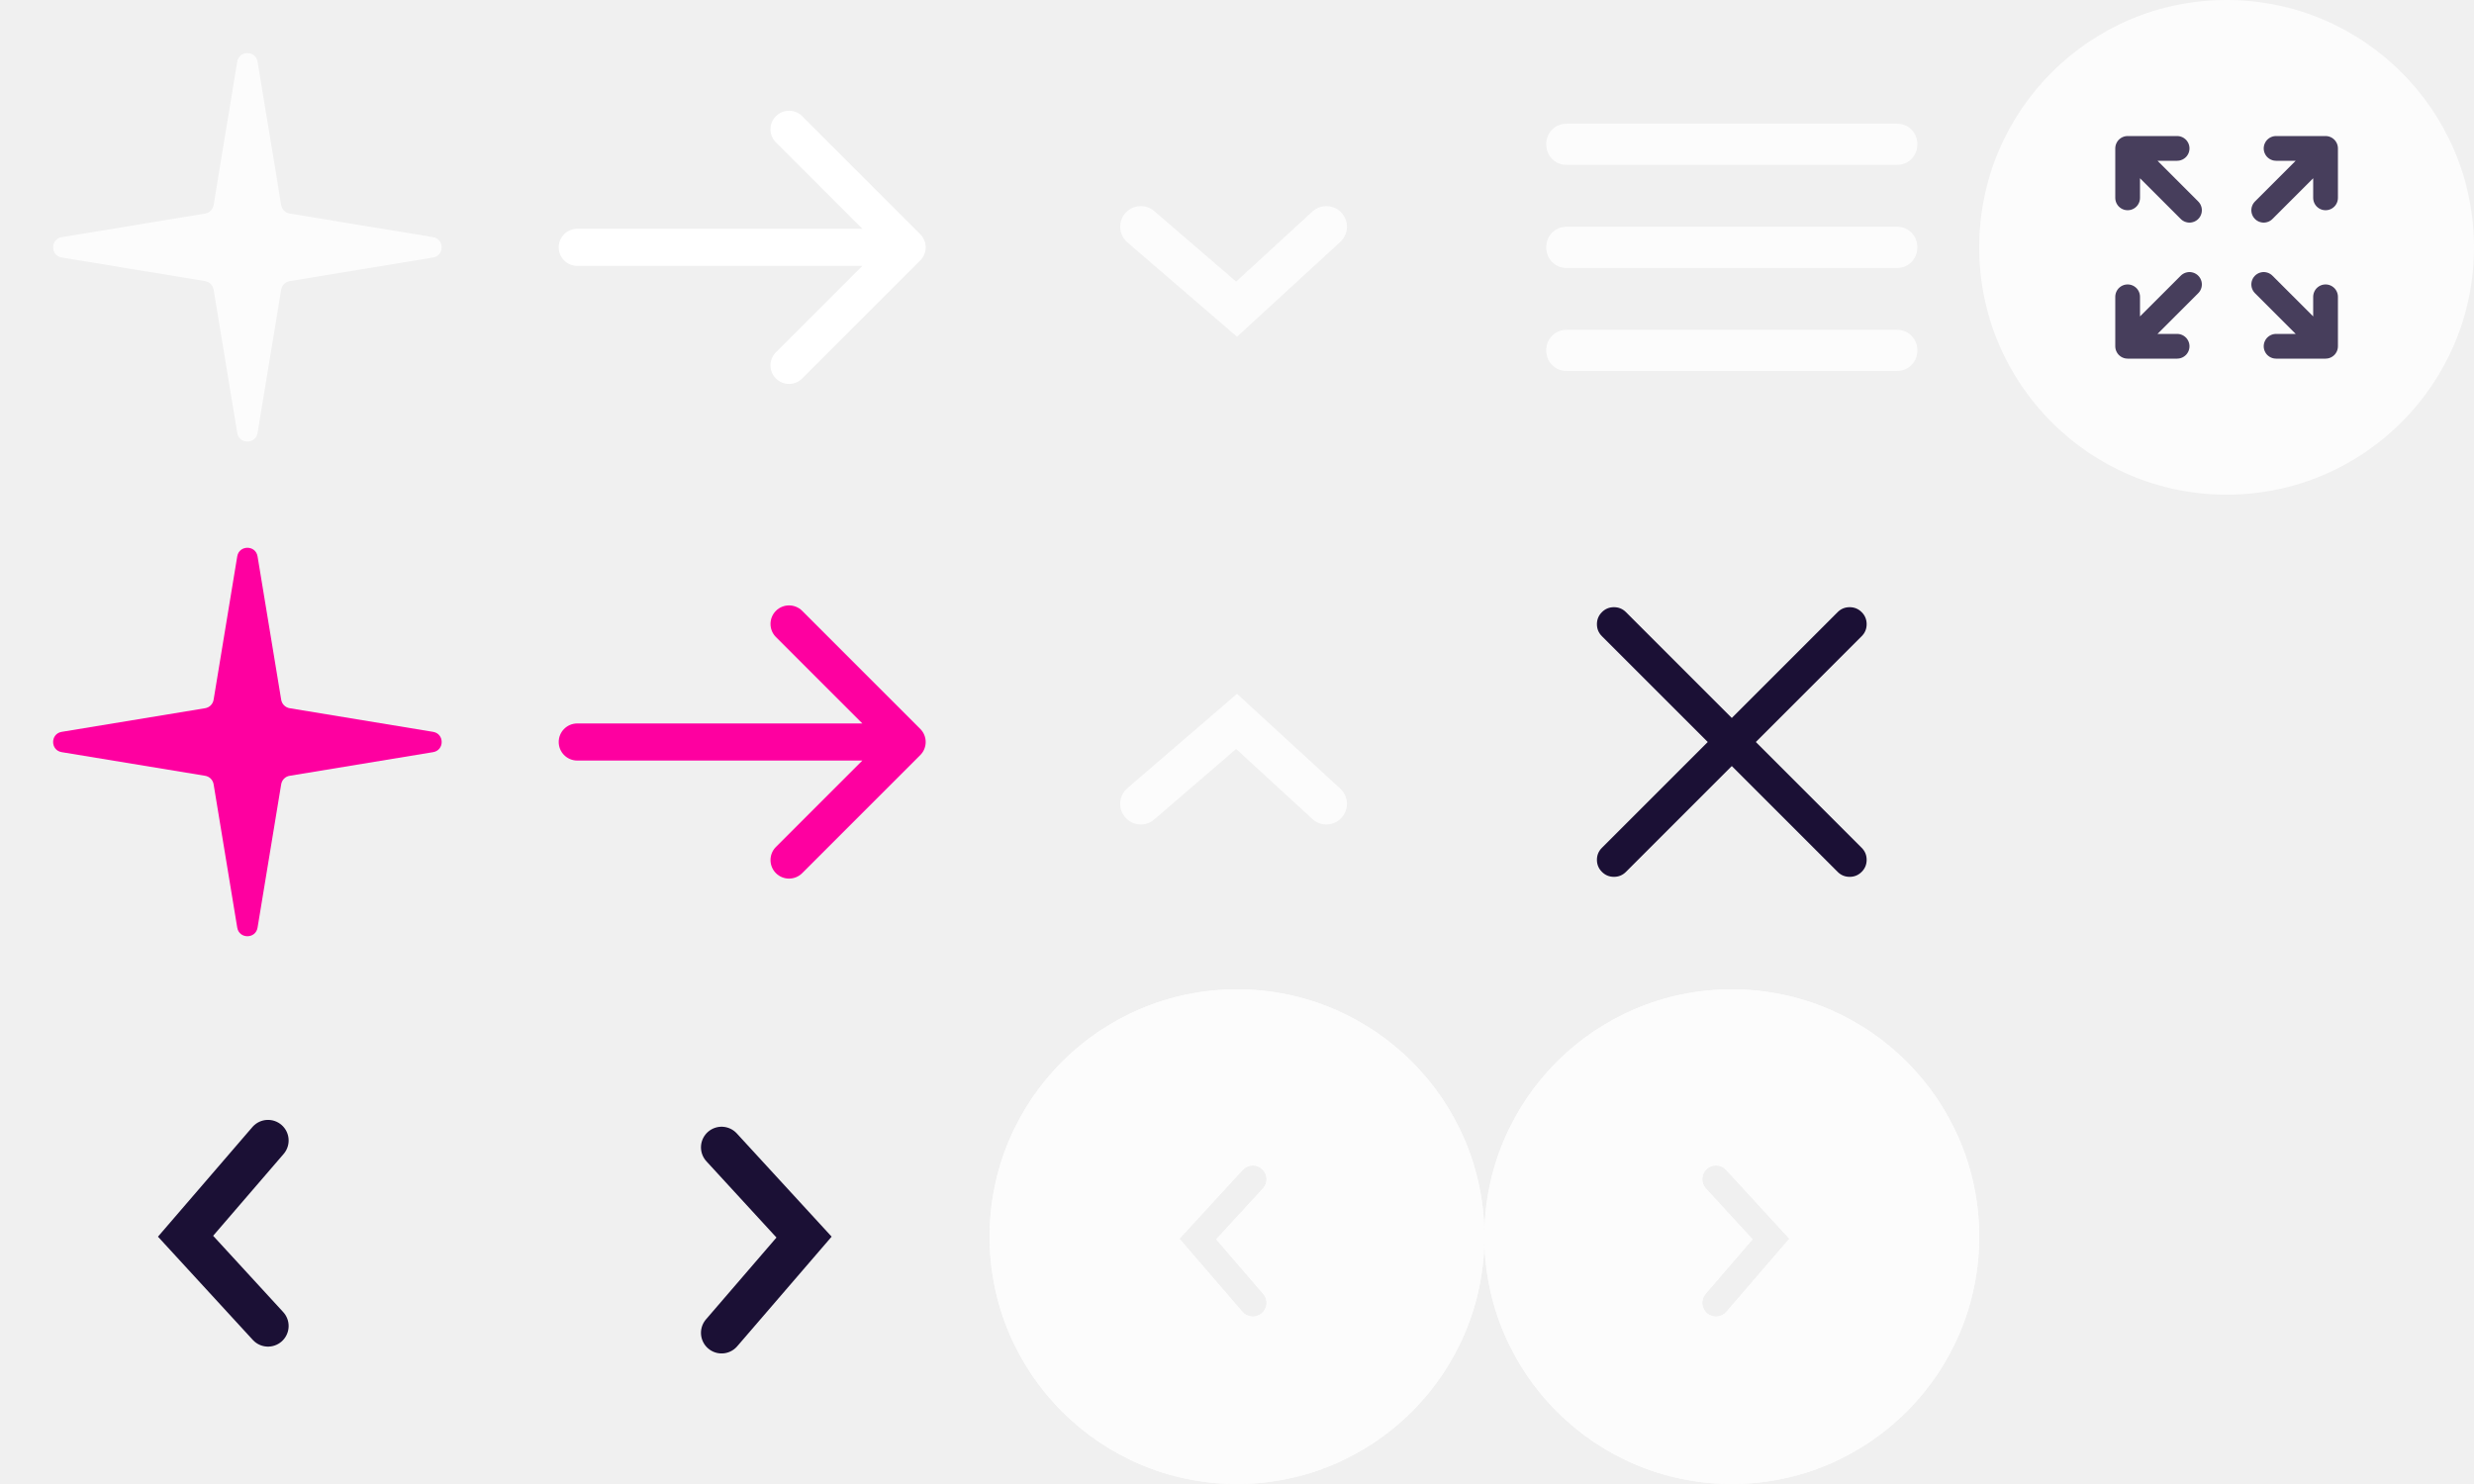
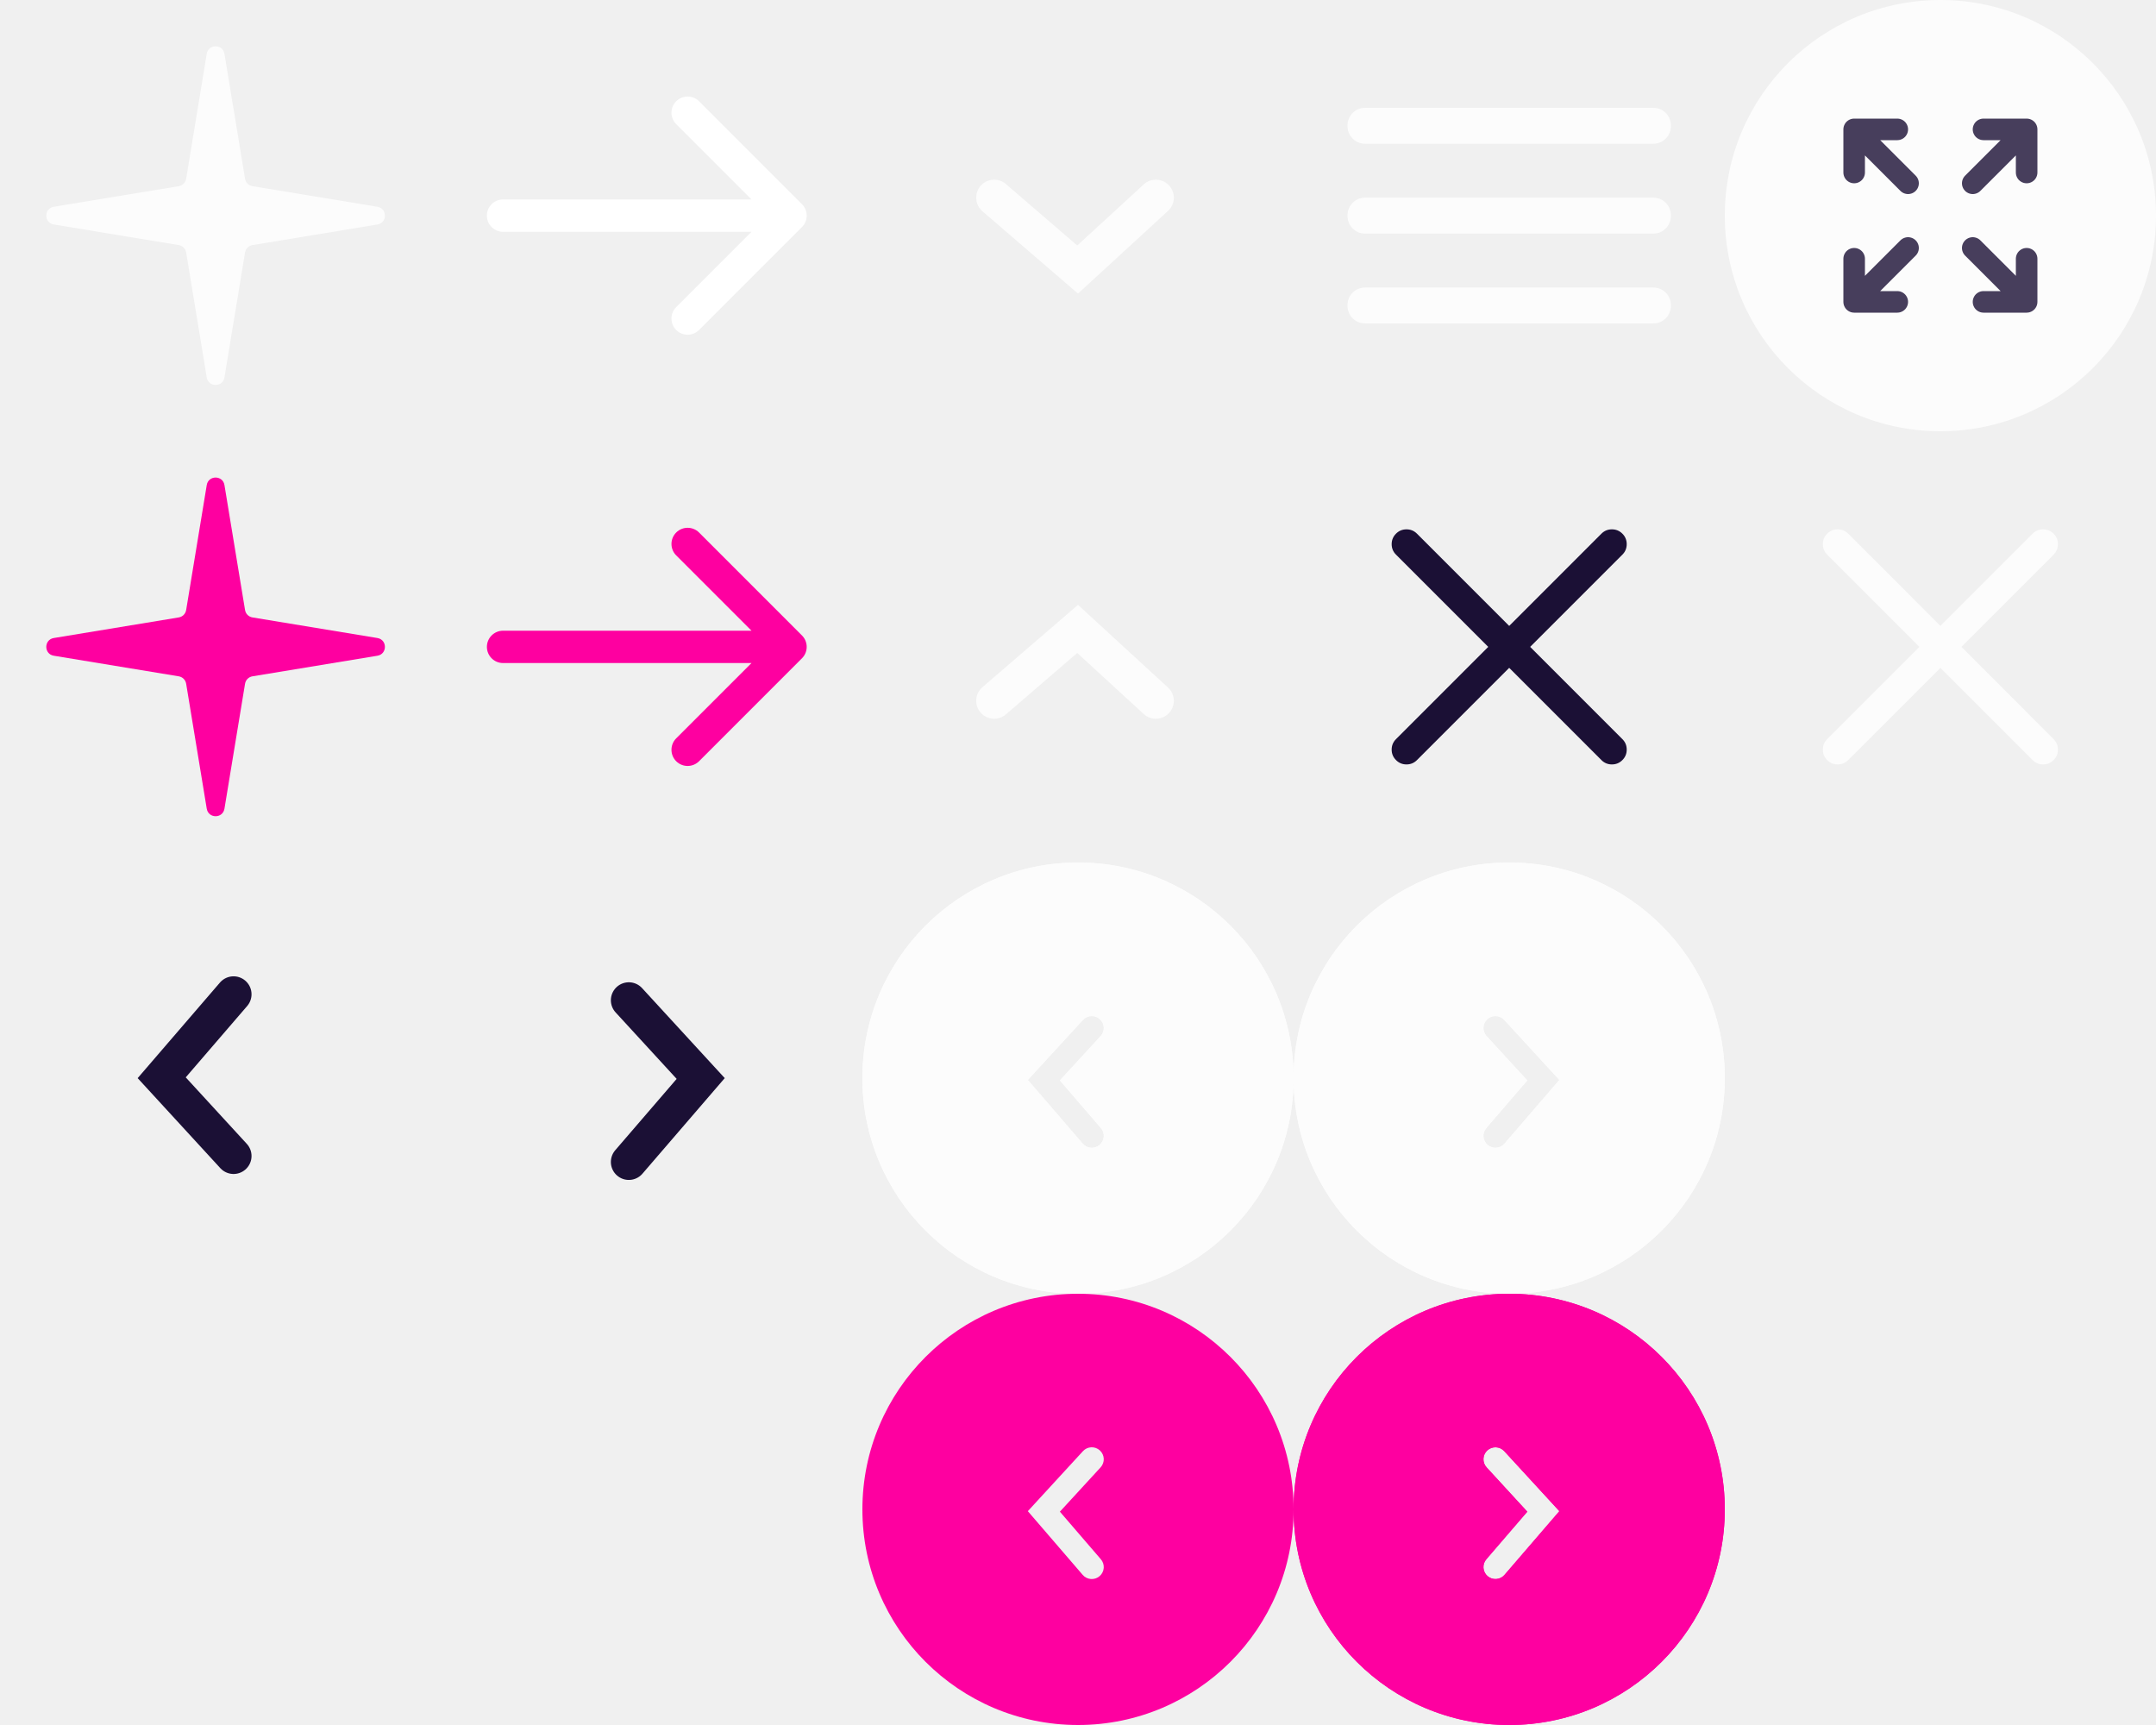
- <svg xmlns="http://www.w3.org/2000/svg" width="120" height="72" viewBox="0 0 120 72" fill="none">
+ <svg xmlns="http://www.w3.org/2000/svg" width="120" height="96" viewBox="0 0 120 96" fill="none">
  <g clip-path="url(#clip0_4014_6997)">
    <path d="M11.507 2.995C11.599 2.437 12.401 2.437 12.493 2.995L13.639 9.949C13.674 10.161 13.839 10.326 14.051 10.361L21.005 11.507C21.563 11.599 21.563 12.401 21.005 12.493L14.051 13.639C13.839 13.674 13.674 13.839 13.639 14.051L12.493 21.005C12.401 21.563 11.599 21.563 11.507 21.005L10.361 14.051C10.326 13.839 10.161 13.674 9.949 13.639L2.995 12.493C2.437 12.401 2.437 11.599 2.995 11.507L9.949 10.361C10.161 10.326 10.326 10.161 10.361 9.949L11.507 2.995Z" fill="#FCFCFC" />
    <path d="M11.507 26.995C11.599 26.437 12.401 26.437 12.493 26.995L13.639 33.949C13.674 34.161 13.839 34.326 14.051 34.361L21.005 35.507C21.563 35.599 21.563 36.401 21.005 36.493L14.051 37.639C13.839 37.674 13.674 37.839 13.639 38.051L12.493 45.005C12.401 45.563 11.599 45.563 11.507 45.005L10.361 38.051C10.326 37.839 10.161 37.674 9.949 37.639L2.995 36.493C2.437 36.401 2.437 35.599 2.995 35.507L9.949 34.361C10.161 34.326 10.326 34.161 10.361 33.949L11.507 26.995Z" fill="#FE00A0" />
    <path d="M55.334 11L59.979 15L64.334 11" stroke="#FCFCFC" stroke-width="2" stroke-linecap="round" />
    <path d="M55.334 39L59.979 35L64.334 39" stroke="#FCFCFC" stroke-width="2" stroke-linecap="round" />
    <path d="M28 11.1C27.503 11.1 27.1 11.503 27.1 12C27.1 12.497 27.503 12.9 28 12.9V11.1ZM44.636 12.636C44.988 12.285 44.988 11.715 44.636 11.364L38.909 5.636C38.557 5.285 37.987 5.285 37.636 5.636C37.285 5.988 37.285 6.557 37.636 6.909L42.727 12L37.636 17.091C37.285 17.443 37.285 18.012 37.636 18.364C37.987 18.715 38.557 18.715 38.909 18.364L44.636 12.636ZM28 12.9H44V11.1H28V12.9Z" fill="white" />
    <path d="M28 35.1C27.503 35.1 27.1 35.503 27.1 36C27.1 36.497 27.503 36.9 28 36.9V35.1ZM44.636 36.636C44.988 36.285 44.988 35.715 44.636 35.364L38.909 29.636C38.557 29.285 37.987 29.285 37.636 29.636C37.285 29.988 37.285 30.557 37.636 30.909L42.727 36L37.636 41.091C37.285 41.443 37.285 42.013 37.636 42.364C37.987 42.715 38.557 42.715 38.909 42.364L44.636 36.636ZM28 36.9H44V35.1H28V36.9Z" fill="#FE00A0" />
    <mask id="mask0_4014_6997" style="mask-type:alpha" maskUnits="userSpaceOnUse" x="72" y="0" width="24" height="24">
      <rect x="72" width="24" height="24" fill="#D9D9D9" />
    </mask>
    <g mask="url(#mask0_4014_6997)">
      <path d="M76 18C75.717 18 75.479 17.904 75.287 17.712C75.096 17.521 75 17.283 75 17C75 16.717 75.096 16.479 75.287 16.288C75.479 16.096 75.717 16 76 16H92C92.283 16 92.521 16.096 92.713 16.288C92.904 16.479 93 16.717 93 17C93 17.283 92.904 17.521 92.713 17.712C92.521 17.904 92.283 18 92 18H76ZM76 13C75.717 13 75.479 12.904 75.287 12.713C75.096 12.521 75 12.283 75 12C75 11.717 75.096 11.479 75.287 11.287C75.479 11.096 75.717 11 76 11H92C92.283 11 92.521 11.096 92.713 11.287C92.904 11.479 93 11.717 93 12C93 12.283 92.904 12.521 92.713 12.713C92.521 12.904 92.283 13 92 13H76ZM76 8C75.717 8 75.479 7.904 75.287 7.713C75.096 7.521 75 7.283 75 7C75 6.717 75.096 6.479 75.287 6.287C75.479 6.096 75.717 6 76 6H92C92.283 6 92.521 6.096 92.713 6.287C92.904 6.479 93 6.717 93 7C93 7.283 92.904 7.521 92.713 7.713C92.521 7.904 92.283 8 92 8H76Z" fill="#FCFCFC" />
    </g>
    <rect x="96" width="24" height="24" rx="12" fill="#FCFCFC" />
    <path d="M105.6 7.2H103.2M103.2 7.2V9.6M103.2 7.2L106.2 10.2M110.4 7.2H112.8M112.8 7.2V9.6M112.8 7.2L109.8 10.2M105.6 16.8H103.2M103.2 16.8V14.4M103.2 16.8L106.2 13.8M110.4 16.8H112.8M112.8 16.8V14.4M112.8 16.8L109.8 13.8" stroke="#1B1035" stroke-opacity="0.8" stroke-width="1.2" stroke-linecap="round" stroke-linejoin="round" />
    <path d="M13 55.334L9 59.979L13 64.334" stroke="#1B1035" stroke-width="2" stroke-linecap="round" />
    <path d="M35 64.666L39 60.021L35 55.666" stroke="#1B1035" stroke-width="2" stroke-linecap="round" />
    <mask id="path-13-inside-1_4014_6997" fill="white">
      <path fill-rule="evenodd" clip-rule="evenodd" d="M60 48C53.373 48 48 53.373 48 60C48 66.627 53.373 72 60 72C66.627 72 72 66.627 72 60C72 53.373 66.627 48 60 48ZM61.272 62.776C61.513 63.055 61.481 63.476 61.202 63.716C60.923 63.956 60.502 63.925 60.262 63.646L57.595 60.549L57.208 60.1L57.609 59.663L60.276 56.76C60.525 56.489 60.947 56.471 61.218 56.72C61.489 56.969 61.507 57.391 61.258 57.662L58.992 60.128L61.272 62.776Z" />
    </mask>
    <path fill-rule="evenodd" clip-rule="evenodd" d="M60 48C53.373 48 48 53.373 48 60C48 66.627 53.373 72 60 72C66.627 72 72 66.627 72 60C72 53.373 66.627 48 60 48ZM61.272 62.776C61.513 63.055 61.481 63.476 61.202 63.716C60.923 63.956 60.502 63.925 60.262 63.646L57.595 60.549L57.208 60.1L57.609 59.663L60.276 56.76C60.525 56.489 60.947 56.471 61.218 56.72C61.489 56.969 61.507 57.391 61.258 57.662L58.992 60.128L61.272 62.776Z" fill="#FCFCFC" />
-     <path d="M61.272 62.776L62.409 61.797H62.409L61.272 62.776ZM60.262 63.646L61.399 62.667L61.399 62.667L60.262 63.646ZM57.595 60.549L56.459 61.528L56.459 61.528L57.595 60.549ZM57.208 60.1L56.104 59.085L55.201 60.068L56.072 61.078L57.208 60.1ZM57.609 59.663L56.505 58.648L57.609 59.663ZM60.276 56.76L61.381 57.774L60.276 56.76ZM61.218 56.72L60.203 57.824L60.203 57.824L61.218 56.72ZM61.258 57.662L60.153 56.647L60.153 56.647L61.258 57.662ZM58.992 60.128L57.888 59.114L56.985 60.096L57.856 61.107L58.992 60.128ZM49.5 60C49.5 54.201 54.201 49.5 60 49.5V46.5C52.544 46.5 46.5 52.544 46.5 60H49.5ZM60 70.5C54.201 70.5 49.5 65.799 49.5 60H46.5C46.5 67.456 52.544 73.5 60 73.5V70.5ZM70.5 60C70.5 65.799 65.799 70.5 60 70.5V73.5C67.456 73.5 73.5 67.456 73.5 60H70.5ZM60 49.5C65.799 49.5 70.5 54.201 70.5 60H73.5C73.5 52.544 67.456 46.5 60 46.5V49.5ZM62.181 64.853C63.088 64.072 63.19 62.704 62.409 61.797L60.136 63.754C59.835 63.406 59.875 62.88 60.223 62.579L62.181 64.853ZM59.125 64.624C59.906 65.531 61.274 65.633 62.181 64.853L60.223 62.579C60.572 62.279 61.098 62.318 61.399 62.667L59.125 64.624ZM56.459 61.528L59.125 64.624L61.399 62.667L58.732 59.57L56.459 61.528ZM56.072 61.078L56.459 61.528L58.732 59.57L58.345 59.121L56.072 61.078ZM56.505 58.648L56.104 59.085L58.313 61.114L58.714 60.678L56.505 58.648ZM59.171 55.745L56.505 58.648L58.714 60.678L61.381 57.774L59.171 55.745ZM62.233 55.615C61.352 54.806 59.981 54.864 59.171 55.745L61.381 57.774C61.069 58.113 60.542 58.136 60.203 57.824L62.233 55.615ZM62.363 58.676C63.172 57.795 63.114 56.425 62.233 55.615L60.203 57.824C59.864 57.513 59.842 56.986 60.153 56.647L62.363 58.676ZM60.097 61.143L62.363 58.676L60.153 56.647L57.888 59.114L60.097 61.143ZM62.409 61.797L60.129 59.149L57.856 61.107L60.136 63.754L62.409 61.797Z" fill="#FCFCFC" mask="url(#path-13-inside-1_4014_6997)" />
+     <path d="M61.272 62.776L62.409 61.797L62.409 61.797L61.272 62.776ZM60.262 63.646L61.399 62.667L61.399 62.667L60.262 63.646ZM57.595 60.549L56.459 61.528L56.459 61.528L57.595 60.549ZM57.208 60.1L56.104 59.085L55.201 60.067L56.072 61.078L57.208 60.1ZM57.609 59.663L56.505 58.648L56.505 58.648L57.609 59.663ZM60.276 56.76L61.381 57.774L61.381 57.774L60.276 56.76ZM61.218 56.72L60.203 57.824L60.203 57.824L61.218 56.72ZM61.258 57.662L60.153 56.647L60.153 56.647L61.258 57.662ZM58.992 60.128L57.888 59.114L56.985 60.096L57.856 61.107L58.992 60.128ZM49.5 60C49.5 54.201 54.201 49.5 60 49.5V46.5C52.544 46.5 46.5 52.544 46.5 60H49.5ZM60 70.5C54.201 70.5 49.5 65.799 49.5 60H46.5C46.5 67.456 52.544 73.5 60 73.5V70.5ZM70.5 60C70.5 65.799 65.799 70.5 60 70.5V73.5C67.456 73.5 73.5 67.456 73.5 60H70.5ZM60 49.5C65.799 49.5 70.5 54.201 70.5 60H73.5C73.5 52.544 67.456 46.5 60 46.5V49.5ZM62.181 64.853C63.088 64.072 63.19 62.704 62.409 61.797L60.136 63.754C59.835 63.406 59.875 62.88 60.223 62.579L62.181 64.853ZM59.125 64.624C59.906 65.531 61.274 65.633 62.181 64.853L60.223 62.579C60.572 62.279 61.098 62.318 61.399 62.667L59.125 64.624ZM56.459 61.528L59.125 64.624L61.399 62.667L58.732 59.57L56.459 61.528ZM56.072 61.078L56.459 61.528L58.732 59.57L58.345 59.121L56.072 61.078ZM56.505 58.648L56.104 59.085L58.313 61.114L58.714 60.678L56.505 58.648ZM59.171 55.745L56.505 58.648L58.714 60.678L61.381 57.774L59.171 55.745ZM62.233 55.615C61.352 54.806 59.981 54.864 59.171 55.745L61.381 57.774C61.069 58.113 60.542 58.136 60.203 57.824L62.233 55.615ZM62.363 58.676C63.172 57.795 63.114 56.424 62.233 55.615L60.203 57.824C59.864 57.513 59.842 56.986 60.153 56.647L62.363 58.676ZM60.097 61.143L62.363 58.676L60.153 56.647L57.888 59.114L60.097 61.143ZM62.409 61.797L60.129 59.149L57.856 61.107L60.136 63.754L62.409 61.797Z" fill="#FCFCFC" mask="url(#path-13-inside-1_4014_6997)" />
    <mask id="path-15-inside-2_4014_6997" fill="white">
      <path fill-rule="evenodd" clip-rule="evenodd" d="M84 48C77.373 48 72 53.373 72 60C72 66.627 77.373 72 84 72C90.627 72 96 66.627 96 60C96 53.373 90.627 48 84 48ZM82.728 62.776C82.487 63.055 82.519 63.476 82.798 63.716C83.077 63.956 83.498 63.925 83.738 63.646L86.405 60.549L86.792 60.1L86.391 59.663L83.724 56.76C83.475 56.489 83.053 56.471 82.782 56.72C82.511 56.969 82.493 57.391 82.742 57.662L85.007 60.128L82.728 62.776Z" />
    </mask>
    <path fill-rule="evenodd" clip-rule="evenodd" d="M84 48C77.373 48 72 53.373 72 60C72 66.627 77.373 72 84 72C90.627 72 96 66.627 96 60C96 53.373 90.627 48 84 48ZM82.728 62.776C82.487 63.055 82.519 63.476 82.798 63.716C83.077 63.956 83.498 63.925 83.738 63.646L86.405 60.549L86.792 60.1L86.391 59.663L83.724 56.76C83.475 56.489 83.053 56.471 82.782 56.72C82.511 56.969 82.493 57.391 82.742 57.662L85.007 60.128L82.728 62.776Z" fill="#FCFCFC" />
-     <path d="M82.728 62.776L81.591 61.797H81.591L82.728 62.776ZM83.738 63.646L82.601 62.667L82.601 62.667L83.738 63.646ZM86.405 60.549L87.541 61.528L87.541 61.528L86.405 60.549ZM86.792 60.1L87.928 61.078L88.799 60.068L87.896 59.085L86.792 60.1ZM86.391 59.663L87.495 58.648L86.391 59.663ZM83.724 56.76L82.619 57.774L83.724 56.76ZM82.782 56.72L83.797 57.824L83.797 57.824L82.782 56.72ZM82.742 57.662L83.847 56.647L83.847 56.647L82.742 57.662ZM85.007 60.128L86.144 61.107L87.015 60.096L86.112 59.114L85.007 60.128ZM73.5 60C73.5 54.201 78.201 49.5 84 49.5V46.5C76.544 46.5 70.5 52.544 70.5 60H73.5ZM84 70.5C78.201 70.5 73.5 65.799 73.5 60H70.5C70.5 67.456 76.544 73.5 84 73.5V70.5ZM94.5 60C94.5 65.799 89.799 70.5 84 70.5V73.5C91.456 73.5 97.5 67.456 97.5 60H94.5ZM84 49.5C89.799 49.5 94.5 54.201 94.5 60H97.5C97.5 52.544 91.456 46.5 84 46.5V49.5ZM83.777 62.579C84.125 62.88 84.165 63.406 83.864 63.754L81.591 61.797C80.81 62.704 80.912 64.072 81.819 64.853L83.777 62.579ZM82.601 62.667C82.902 62.318 83.428 62.279 83.777 62.579L81.819 64.853C82.726 65.633 84.094 65.531 84.875 64.624L82.601 62.667ZM85.268 59.57L82.601 62.667L84.875 64.624L87.541 61.528L85.268 59.57ZM85.655 59.121L85.268 59.57L87.541 61.528L87.928 61.078L85.655 59.121ZM85.286 60.678L85.687 61.114L87.896 59.085L87.495 58.648L85.286 60.678ZM82.619 57.774L85.286 60.678L87.495 58.648L84.829 55.745L82.619 57.774ZM83.797 57.824C83.458 58.136 82.93 58.113 82.619 57.774L84.829 55.745C84.019 54.864 82.648 54.806 81.767 55.615L83.797 57.824ZM83.847 56.647C84.158 56.986 84.136 57.513 83.797 57.824L81.767 55.615C80.886 56.425 80.828 57.795 81.637 58.676L83.847 56.647ZM86.112 59.114L83.847 56.647L81.637 58.676L83.903 61.143L86.112 59.114ZM83.864 63.754L86.144 61.107L83.871 59.149L81.591 61.797L83.864 63.754Z" fill="#FCFCFC" mask="url(#path-15-inside-2_4014_6997)" />
+     <path d="M82.728 62.776L81.591 61.797L81.591 61.797L82.728 62.776ZM83.738 63.646L82.601 62.667L82.601 62.667L83.738 63.646ZM86.405 60.549L87.541 61.528L87.541 61.528L86.405 60.549ZM86.792 60.1L87.928 61.078L88.799 60.067L87.896 59.085L86.792 60.1ZM86.391 59.663L87.495 58.648L87.495 58.648L86.391 59.663ZM83.724 56.76L82.619 57.774L82.619 57.774L83.724 56.76ZM82.782 56.72L83.797 57.824L83.797 57.824L82.782 56.72ZM82.742 57.662L83.847 56.647L83.847 56.647L82.742 57.662ZM85.007 60.128L86.144 61.107L87.015 60.096L86.112 59.114L85.007 60.128ZM73.5 60C73.5 54.201 78.201 49.5 84 49.5V46.5C76.544 46.5 70.5 52.544 70.5 60H73.5ZM84 70.5C78.201 70.5 73.5 65.799 73.5 60H70.5C70.5 67.456 76.544 73.5 84 73.5V70.5ZM94.5 60C94.5 65.799 89.799 70.5 84 70.5V73.5C91.456 73.5 97.5 67.456 97.5 60H94.5ZM84 49.5C89.799 49.5 94.5 54.201 94.5 60H97.5C97.5 52.544 91.456 46.5 84 46.5V49.5ZM83.777 62.579C84.125 62.88 84.165 63.406 83.864 63.754L81.591 61.797C80.81 62.704 80.912 64.072 81.819 64.853L83.777 62.579ZM82.601 62.667C82.902 62.318 83.428 62.279 83.777 62.579L81.819 64.853C82.726 65.633 84.094 65.531 84.875 64.624L82.601 62.667ZM85.268 59.57L82.601 62.667L84.875 64.624L87.541 61.528L85.268 59.57ZM85.655 59.121L85.268 59.57L87.541 61.528L87.928 61.078L85.655 59.121ZM85.286 60.678L85.687 61.114L87.896 59.085L87.495 58.648L85.286 60.678ZM82.619 57.774L85.286 60.678L87.495 58.648L84.829 55.745L82.619 57.774ZM83.797 57.824C83.458 58.136 82.93 58.113 82.619 57.774L84.829 55.745C84.019 54.864 82.648 54.806 81.767 55.615L83.797 57.824ZM83.847 56.647C84.158 56.986 84.136 57.513 83.797 57.824L81.767 55.615C80.886 56.424 80.828 57.795 81.637 58.676L83.847 56.647ZM86.112 59.114L83.847 56.647L81.637 58.676L83.903 61.143L86.112 59.114ZM83.864 63.754L86.144 61.107L83.871 59.149L81.591 61.797L83.864 63.754Z" fill="#FCFCFC" mask="url(#path-15-inside-2_4014_6997)" />
    <mask id="mask1_4014_6997" style="mask-type:alpha" maskUnits="userSpaceOnUse" x="72" y="24" width="24" height="24">
      <rect x="72" y="24" width="24" height="24" fill="#D9D9D9" />
    </mask>
    <g mask="url(#mask1_4014_6997)">
      <path d="M84 37.167L78.867 42.3C78.705 42.462 78.511 42.542 78.283 42.542C78.055 42.542 77.861 42.462 77.7 42.3C77.539 42.139 77.458 41.945 77.458 41.717C77.458 41.489 77.539 41.295 77.7 41.134L82.833 36L77.7 30.867C77.539 30.706 77.458 30.511 77.458 30.284C77.458 30.056 77.539 29.861 77.7 29.7C77.861 29.539 78.055 29.459 78.283 29.459C78.511 29.459 78.705 29.539 78.867 29.7L84 34.834L89.133 29.7C89.294 29.539 89.489 29.459 89.716 29.459C89.944 29.459 90.139 29.539 90.3 29.7C90.461 29.861 90.541 30.056 90.541 30.284C90.541 30.511 90.461 30.706 90.3 30.867L85.166 36L90.3 41.134C90.461 41.295 90.541 41.489 90.541 41.717C90.541 41.945 90.461 42.139 90.3 42.3C90.139 42.462 89.944 42.542 89.716 42.542C89.489 42.542 89.294 42.462 89.133 42.3L84 37.167Z" fill="#1B1035" />
    </g>
+     <mask id="mask2_4014_6997" style="mask-type:alpha" maskUnits="userSpaceOnUse" x="96" y="24" width="24" height="24">
+       <rect x="96" y="24" width="24" height="24" fill="#D9D9D9" />
+     </mask>
+     <g mask="url(#mask2_4014_6997)">
+       <path d="M108 37.167L102.867 42.3C102.705 42.462 102.511 42.542 102.283 42.542C102.055 42.542 101.861 42.462 101.7 42.3C101.539 42.139 101.458 41.945 101.458 41.717C101.458 41.489 101.539 41.295 101.7 41.134L106.833 36L101.7 30.867C101.539 30.706 101.458 30.511 101.458 30.284C101.458 30.056 101.539 29.861 101.7 29.7C101.861 29.539 102.055 29.459 102.283 29.459C102.511 29.459 102.705 29.539 102.867 29.7L108 34.834L113.133 29.7C113.294 29.539 113.489 29.459 113.717 29.459C113.944 29.459 114.139 29.539 114.3 29.7C114.461 29.861 114.542 30.056 114.542 30.284C114.542 30.511 114.461 30.706 114.3 30.867L109.167 36L114.3 41.134C114.461 41.295 114.542 41.489 114.542 41.717C114.542 41.945 114.461 42.139 114.3 42.3C114.139 42.462 113.944 42.542 113.717 42.542C113.489 42.542 113.294 42.462 113.133 42.3L108 37.167Z" fill="#FCFCFC" />
+     </g>
+     <path fill-rule="evenodd" clip-rule="evenodd" d="M60 72C53.373 72 48 77.373 48 84C48 90.627 53.373 96 60 96C66.627 96 72 90.627 72 84C72 77.373 66.627 72 60 72ZM61.272 86.776C61.513 87.055 61.481 87.476 61.202 87.716C60.923 87.956 60.502 87.925 60.262 87.646L57.595 84.549L57.208 84.1L57.609 83.663L60.276 80.76C60.525 80.489 60.947 80.471 61.218 80.72C61.489 80.969 61.507 81.391 61.258 81.662L58.992 84.128L61.272 86.776Z" fill="#FE00A0" />
+     <mask id="path-22-inside-3_4014_6997" fill="white">
+       <path fill-rule="evenodd" clip-rule="evenodd" d="M84 72C77.373 72 72 77.373 72 84C72 90.627 77.373 96 84 96C90.627 96 96 90.627 96 84C96 77.373 90.627 72 84 72ZM82.728 86.776C82.487 87.055 82.519 87.476 82.798 87.716C83.077 87.956 83.498 87.925 83.738 87.646L86.405 84.549L86.792 84.1L86.391 83.663L83.724 80.76C83.475 80.489 83.053 80.471 82.782 80.72C82.511 80.969 82.493 81.391 82.742 81.662L85.007 84.128L82.728 86.776Z" />
+     </mask>
+     <path fill-rule="evenodd" clip-rule="evenodd" d="M84 72C77.373 72 72 77.373 72 84C72 90.627 77.373 96 84 96C90.627 96 96 90.627 96 84C96 77.373 90.627 72 84 72ZM82.728 86.776C82.487 87.055 82.519 87.476 82.798 87.716C83.077 87.956 83.498 87.925 83.738 87.646L86.405 84.549L86.792 84.1L86.391 83.663L83.724 80.76C83.475 80.489 83.053 80.471 82.782 80.72C82.511 80.969 82.493 81.391 82.742 81.662L85.007 84.128L82.728 86.776Z" fill="#FE00A0" />
+     <path d="M82.728 86.776L81.591 85.797L81.591 85.797L82.728 86.776ZM83.738 87.646L82.601 86.667L82.601 86.667L83.738 87.646ZM86.405 84.549L87.541 85.528L87.541 85.528L86.405 84.549ZM86.792 84.1L87.928 85.078L88.799 84.067L87.896 83.085L86.792 84.1ZM86.391 83.663L87.495 82.648L87.495 82.648L86.391 83.663ZM83.724 80.76L82.619 81.774L82.619 81.774L83.724 80.76ZM82.782 80.72L83.797 81.824L83.797 81.824L82.782 80.72ZM82.742 81.662L83.847 80.647L83.847 80.647L82.742 81.662ZM85.007 84.128L86.144 85.107L87.015 84.096L86.112 83.114L85.007 84.128ZM73.5 84C73.5 78.201 78.201 73.5 84 73.5V70.5C76.544 70.5 70.5 76.544 70.5 84H73.5ZM84 94.5C78.201 94.5 73.5 89.799 73.5 84H70.5C70.5 91.456 76.544 97.5 84 97.5V94.5ZM94.5 84C94.5 89.799 89.799 94.5 84 94.5V97.5C91.456 97.5 97.5 91.456 97.5 84H94.5ZM84 73.5C89.799 73.5 94.5 78.201 94.5 84H97.5C97.5 76.544 91.456 70.5 84 70.5V73.5ZM83.777 86.579C84.125 86.879 84.165 87.406 83.864 87.754L81.591 85.797C80.81 86.704 80.912 88.072 81.819 88.853L83.777 86.579ZM82.601 86.667C82.902 86.318 83.428 86.279 83.777 86.579L81.819 88.853C82.726 89.633 84.094 89.531 84.875 88.624L82.601 86.667ZM85.268 83.57L82.601 86.667L84.875 88.624L87.541 85.528L85.268 83.57ZM85.655 83.121L85.268 83.57L87.541 85.528L87.928 85.078L85.655 83.121ZM85.286 84.678L85.687 85.114L87.896 83.085L87.495 82.648L85.286 84.678ZM82.619 81.774L85.286 84.678L87.495 82.648L84.829 79.745L82.619 81.774ZM83.797 81.824C83.458 82.136 82.93 82.113 82.619 81.774L84.829 79.745C84.019 78.864 82.648 78.805 81.767 79.615L83.797 81.824ZM83.847 80.647C84.158 80.986 84.136 81.513 83.797 81.824L81.767 79.615C80.886 80.424 80.828 81.795 81.637 82.676L83.847 80.647ZM86.112 83.114L83.847 80.647L81.637 82.676L83.903 85.143L86.112 83.114ZM83.864 87.754L86.144 85.107L83.871 83.149L81.591 85.797L83.864 87.754Z" fill="#FE00A0" mask="url(#path-22-inside-3_4014_6997)" />
  </g>
  <defs>
    <clipPath id="clip0_4014_6997">
-       <rect width="120" height="72" fill="white" />
+       <rect width="120" height="96" fill="white" />
    </clipPath>
  </defs>
</svg>
